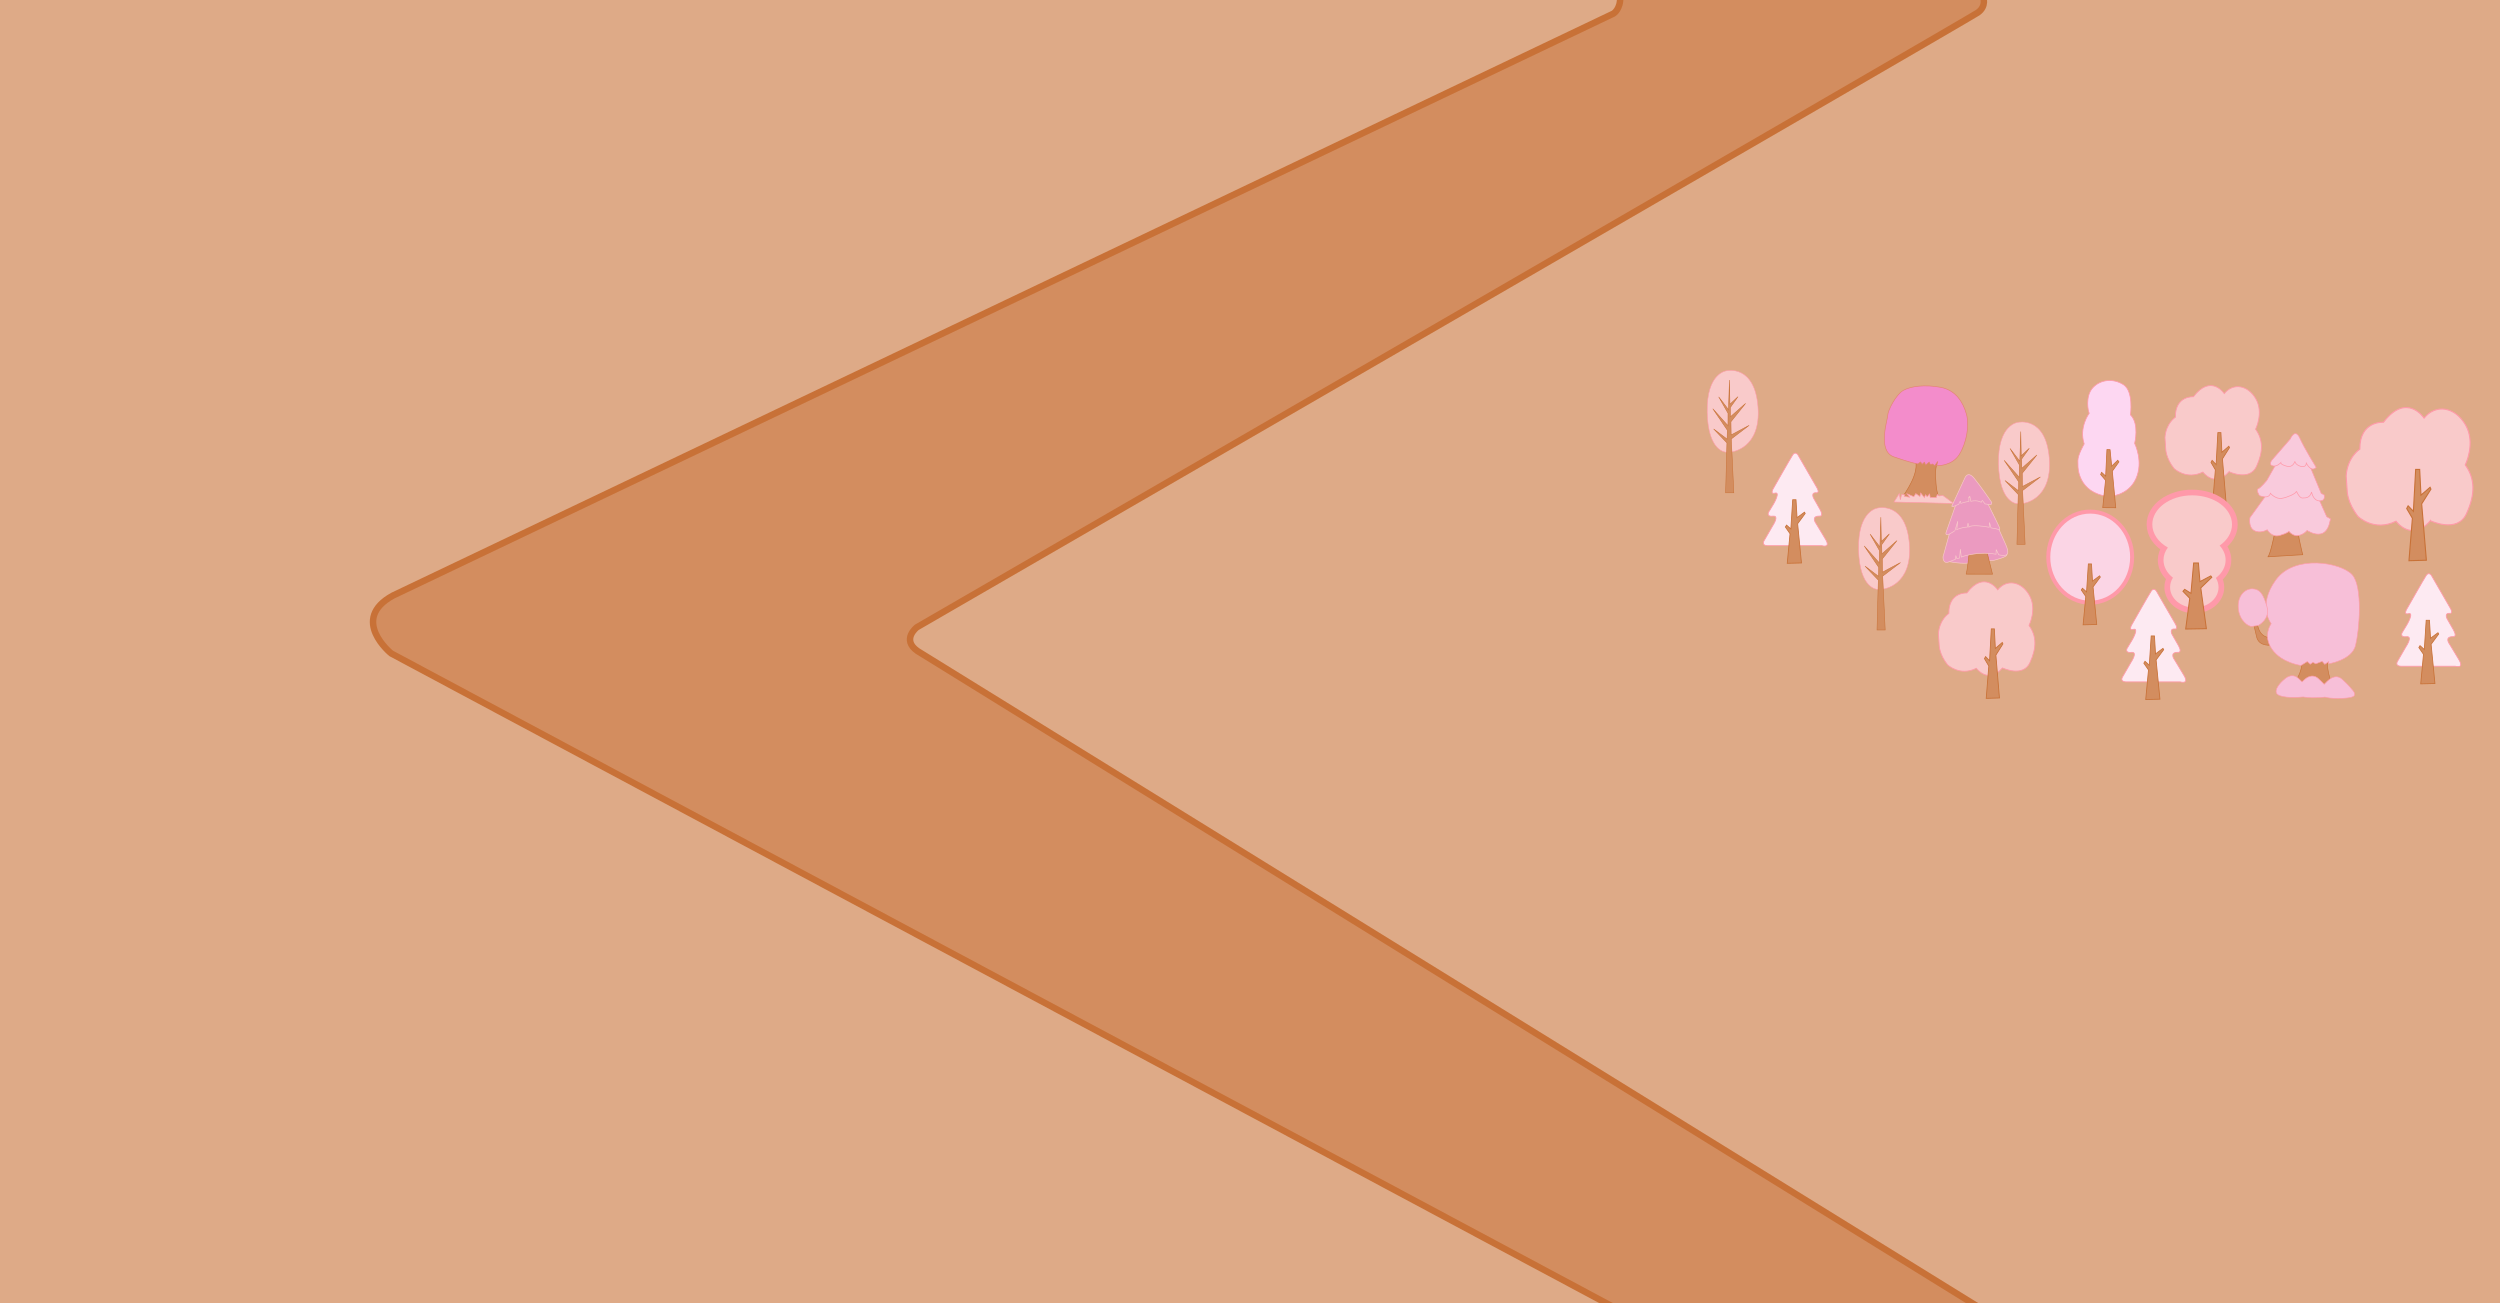
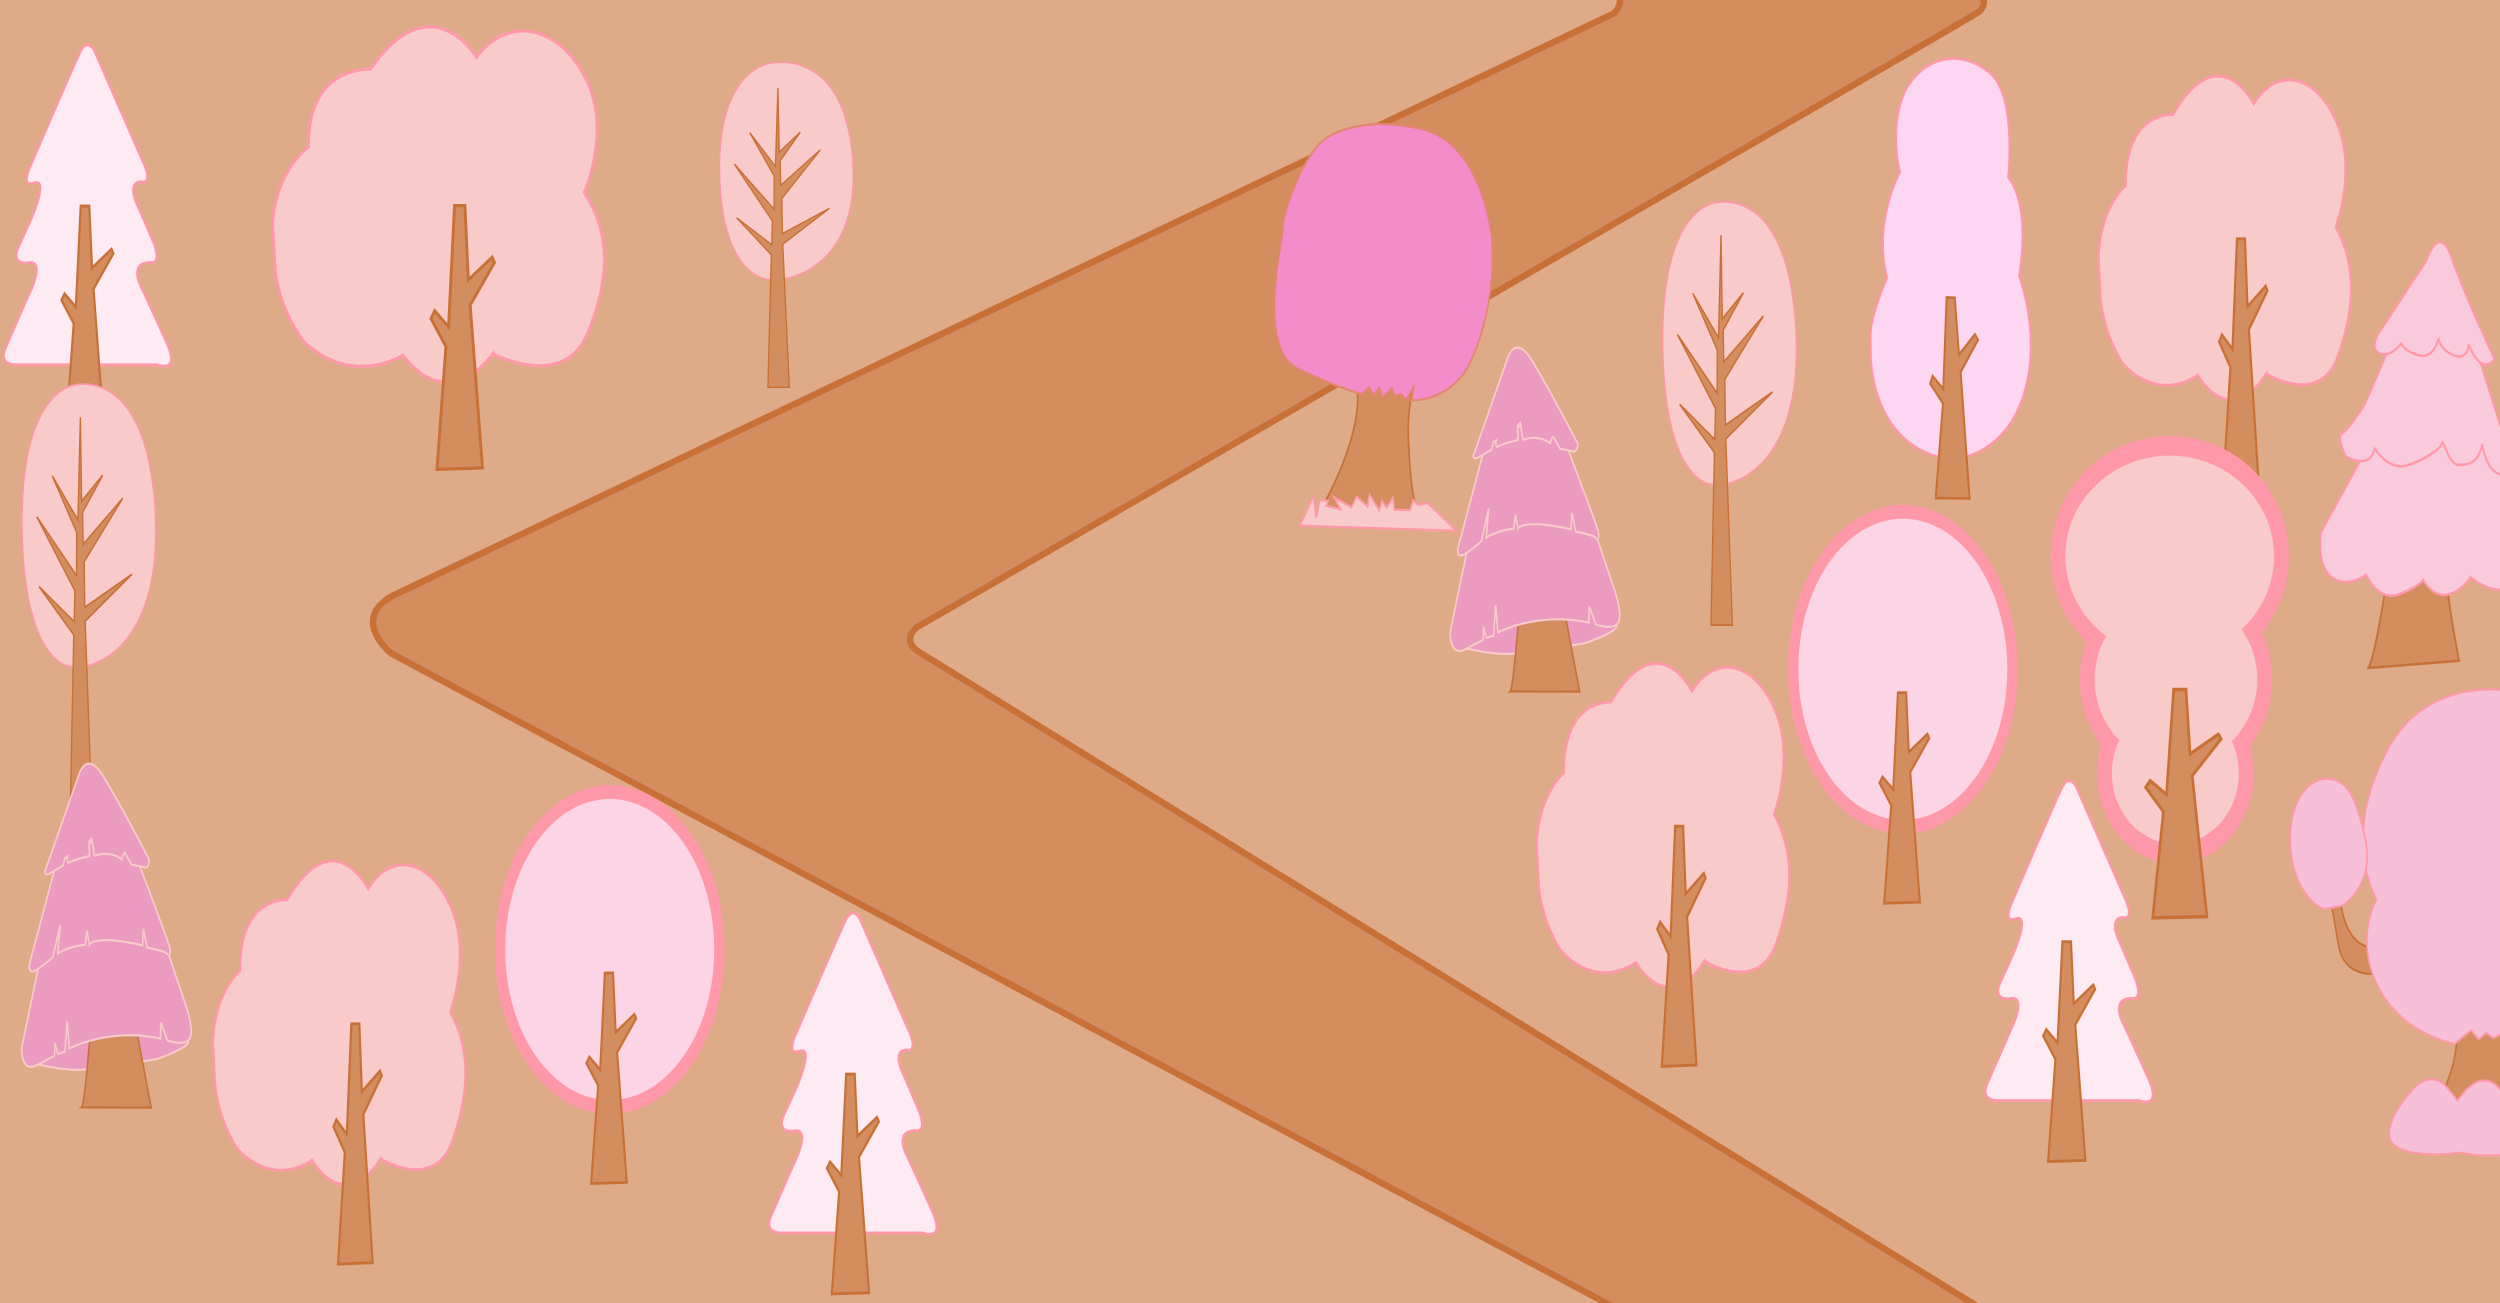
<svg xmlns="http://www.w3.org/2000/svg" width="1920px" height="1000px" viewBox="0 0 1920 1000" version="1.1" id="SVGRoot">
  <defs id="defs815">
    </defs>
  <g id="layer1">
    <rect style="opacity:1;fill:#deaa87;fill-opacity:1;fill-rule:nonzero;stroke:none;stroke-width:1;stroke-linecap:round;stroke-linejoin:bevel;stroke-miterlimit:4;stroke-dasharray:none;stroke-dashoffset:6;stroke-opacity:1;paint-order:fill markers stroke" id="rect1371" width="1924.149" height="1009.346" x="-4.005" y="-2.67" />
-     <g id="g3236" transform="matrix(0.8558852,0,0,0.8558852,-272.702,217.2981)">
-       <g transform="translate(-135.1694,68.23453)" id="g3234">
-         <path id="path3230" d="m 2139.033,133.668 c 0,0 -18.268,1.507 -17.515,37.29 0.753,35.783 16.95,35.783 16.95,35.783 l 4.708,-0.188 c 0,0 26.932,-2.637 23.918,-40.68 -3.013,-38.043 -28.062,-32.205 -28.062,-32.205 z" style="fill:#f9caca;fill-opacity:1;stroke:#ff99a9;stroke-width:0.479px;stroke-linecap:butt;stroke-linejoin:miter;stroke-opacity:1" />
-         <path id="path3232" d="m 2138.071,243.181 h 7.324 l -2.249,-48.346 16.008,-12.148 -16.15,8.569 -0.188,-11.865 13.183,-16.432 -13.56,11.959 -0.188,-8.287 6.921,-9.699 -7.251,6.78 -0.424,-21.753 -0.848,26.649 -8.805,-11.488 8.381,14.69 -0.047,11.206 -13.607,-15.255 13.042,19.21 -0.235,8.051 -12.053,-9.134 11.912,12.524 z" style="fill:#d38d5f;fill-opacity:1;stroke:#c87137;stroke-width:0.479px;stroke-linecap:butt;stroke-linejoin:miter;stroke-opacity:1" />
-       </g>
-     </g>
-     <g transform="translate(-671.8809,38.85797)" id="g3244">
+     <path style="fill:#d38d5f;fill-opacity:1;stroke:#c87137;stroke-width:4.988;stroke-linecap:butt;stroke-linejoin:miter;stroke-miterlimit:4;stroke-dasharray:none;stroke-opacity:1" d="m 1522.964,-2.587 c 0,0 3.116,7.37 -4.152,12.35 -7.268,4.98 -814.657,471.996 -814.657,471.996 0,0 -12.194,9.385 0.519,18.248 l 818.943,506.359 -279.168,0.274 -943.989,-504.808 c 0,0 -32.313,-26.073 1.356,-44.449 L 1239.171,10.415 c 0,0 5.572,-3.422 5.125,-13.002 z" id="path3366" />
+     <g transform="matrix(2.617765,0,0,3.457464,-4568.454,-794.9534)" id="g3244">
      <path style="fill:#d38d5f;fill-opacity:1;stroke:#c87137;stroke-width:0.496px;stroke-linecap:butt;stroke-linejoin:miter;stroke-opacity:1" d="m 2160.106,315.481 c 0,0 -2.623,5.082 -1.536,14.61 0,0 0.455,15.385 5.358,16.421 l -32.581,-1.601 c 0,0 12.769,-15.76 12.11,-27.311 0,0 -0.12,-1.434 -2.035,-4.375" id="path3238" />
      <path style="fill:#f38ccb;fill-opacity:1;stroke:#e38570;stroke-width:0.496px;stroke-linecap:butt;stroke-linejoin:miter;stroke-opacity:1" d="m 2159.259,318.824 c 0,0 11.594,0.477 17.287,-8.465 5.693,-8.942 8.031,-22.678 5.503,-31.384 -2.529,-8.706 -7.861,-18.145 -19.787,-20.383 -11.926,-2.238 -22.917,-0.896 -28.684,2.394 -5.767,3.29 -11.903,15.661 -11.884,18.905 0.019,3.245 -8.354,27.541 4.628,32.115 12.982,4.574 18.434,5.444 18.434,5.444 l 2.152,-1.518 1.17,1.797 1.748,-1.603 0.95,2.173 2.728,-2.242 0.872,1.875 1.79,-0.467 1.554,1.315 2.388,-3.3 z" id="path3240" />
      <path style="fill:#f9caca;fill-opacity:1;stroke:#ff99a9;stroke-width:0.496px;stroke-linecap:butt;stroke-linejoin:miter;stroke-opacity:1" d="m 2130.504,340.224 -4.044,6.472 45.977,1.118 -8.423,-6.147 -2.897,0.374 -1.313,-1.123 -0.917,2.342 -4.622,-0.131 -0.431,-2.627 -1.862,2.143 -1.362,-1.556 -0.754,2.236 -2.908,-3.573 -0.57,2.697 -3.193,-2.224 -1.485,2.363 -5.167,-2.219 1.972,2.671 -4.21,-0.748 0.526,-1.157 -2.513,-0.108 -0.961,3.883 z" id="path3242" />
    </g>
-     <g transform="matrix(0.9767643,0,0,0.9767643,-201.3489,431.753)" id="g3256">
+     <g transform="matrix(2.556939,0,0,3.377128,-3267.977,527.3817)" id="g3256">
      <path style="fill:#d38d5f;fill-opacity:1;stroke:#c87137;stroke-width:0.486px;stroke-linecap:butt;stroke-linejoin:miter;stroke-opacity:1" d="m 2007.12,98.519 c 0,0 11.535,-11.825 8.328,-23.457 l 20.97,-1.444 c 0,0 -1.85,10.686 3.218,21.598 l 3.961,4.099 z" id="path3246" />
      <path style="fill:#d38d5f;fill-opacity:1;stroke:#c87137;stroke-width:0.486px;stroke-linecap:butt;stroke-linejoin:miter;stroke-opacity:1" d="m 1980.768,43.268 c 0,0 -1.374,16.782 11.8,16.137 l 0.065,5.745 c 0,0 -10.403,1.77 -12.2,-6.523 -1.797,-8.293 -3.975,-16.556 -3.975,-16.556 z" id="path3248" />
      <path style="fill:#f7bfd8;fill-opacity:1;stroke:#ff99a9;stroke-width:0.486px;stroke-linecap:butt;stroke-linejoin:miter;stroke-opacity:1" d="m 2037.099,79.889 c 0,0 18.184,-2.76 21.117,-14.297 2.933,-11.537 5.973,-46.273 -2.625,-55.76 -8.598,-9.487 -45.17,-16.409 -60.053,4.11 -14.882,20.519 -3.641,34.4 -3.641,34.4 0,0 -6.951,9.167 0.608,20.077 7.559,10.91 22.847,12.784 22.847,12.784 l 4.935,-3.068 2.274,2.123 2.182,-1.512 2.2,1.17 5.025,-1.925 2.098,2.328 3.09,-2.158 z" id="path3250" />
      <path style="fill:#f7bfd8;fill-opacity:1;stroke:#ff99a9;stroke-width:0.486px;stroke-linecap:butt;stroke-linejoin:miter;stroke-opacity:1" d="m 1981.845,49.7 c 0,0 9.594,-4.773 6.696,-14.897 -2.898,-10.124 -5.672,-13.74 -11.431,-13.866 -5.76,-0.126 -11.85,5.333 -11.078,15.239 0.773,9.906 8.032,14.515 10.509,14.321 2.477,-0.193 5.304,-0.797 5.304,-0.797 z" id="path3252" />
      <path id="path3254" d="m 2008.278,89.275 c -3.377,0.082 -5.975,2.746 -5.975,2.746 0,0 -7.405,5.828 -6.449,10.414 0.955,4.586 15.525,3.869 15.525,3.869 0,0 2.854,-0.011 5.703,-0.344 4.488,0.889 10.105,0.615 10.105,0.615 0,0 3.755,-0.005 6.951,-0.508 4.607,1.395 11.83,1.049 11.83,1.049 0,0 9.315,-4.1e-4 11.082,-1.959 1.768,-1.959 -1.768,-5.303 -1.768,-5.303 0,0 -2.102,-2.915 -7.5,-7.787 -5.398,-4.873 -10.891,0.766 -10.891,0.766 0,0 -1.644,1.312 -3.281,3.158 -1.147,-1.205 -2.654,-2.702 -4.607,-4.465 -5.398,-4.873 -10.893,0.766 -10.893,0.766 0,10e-7 -0.871,0.702 -1.955,1.762 -0.858,-0.846 -1.82,-1.767 -2.961,-2.797 -1.687,-1.523 -3.383,-2.02 -4.918,-1.982 z" style="fill:#f7bfd8;fill-opacity:1;stroke:#ff99a9;stroke-width:0.486px;stroke-linecap:butt;stroke-linejoin:miter;stroke-opacity:1" />
    </g>
-     <g transform="translate(-169.3147,-346.7467)" id="g3264">
+     <g transform="matrix(2.617765,0,0,2.889744,-4950.755,-1885.921)" id="g3264">
      <g id="g3262">
        <path id="path3258" d="m 2035.825,746.665 c 0,0 20.678,9.887 27.68,-5.265 7.002,-15.152 6.674,-27.093 -0.875,-37.622 0,0 8.315,-16.692 0.219,-30.688 -8.096,-13.996 -22.866,-16.307 -31.838,-5.265 0,0 -13.348,-20.159 -31.181,3.21 0,0 -18.381,-1.284 -18.162,20.673 0,0 -9.518,5.907 -10.503,20.544 l 0.766,11.299 c 0,0 0,9.373 8.424,19.902 0,0 12.254,11.941 29.103,3.595 0,0 11.925,16.436 26.367,-0.385 z" style="fill:#f9caca;fill-opacity:1;stroke:#ff99a9;stroke-width:0.852px;stroke-linecap:butt;stroke-linejoin:miter;stroke-opacity:1" />
        <path id="path3260" d="m 2019.414,777.368 13.348,-0.385 -3.61,-43.272 7.112,-11.299 -0.656,-1.412 -7.002,6.035 -0.985,-19.774 h -3.063 l -1.75,32.229 -4.048,-4.237 -1.094,2.054 4.376,7.447 z" style="fill:#d38d5f;fill-opacity:1;stroke:#c87137;stroke-width:0.852px;stroke-linecap:butt;stroke-linejoin:miter;stroke-opacity:1" />
      </g>
    </g>
-     <g id="g3270" transform="matrix(0.874131,0,0,0.874131,100.4548,100.8567)">
+     <g id="g3270" transform="matrix(2.288269,0,0,3.022277,-4552.765,-1140.183)">
      <path id="path3266" d="m 1994.432,469.965 h 47.872 c 0,0 7.979,2.455 3.273,-5.524 -4.705,-7.979 -8.388,-13.911 -8.388,-13.911 0,0 -4.91,-6.547 2.864,-6.547 0,0 4.322,0.806 0.633,-5.848 l -5.569,-9.765 c 0,0 -3.038,-5.497 2.748,-4.846 0,0 2.981,7.4e-4 -0.548,-5.574 l -16.162,-27.993 c 0,0 -2.276,-3.052 -4.424,0.221 -2.148,3.273 -16.586,28.727 -16.586,28.727 0,0 -4.077,6.256 0.986,4.875 5.063,-1.381 -1.074,9.206 -1.074,9.206 l -4.552,7.569 c 0,0 -2.148,4.194 3.836,3.478 5.984,-0.716 -0.256,8.49 -0.256,8.49 l -7.402,12.822 c 0,0 -3.031,4.363 2.748,4.619 z" style="fill:#fdeaf2;fill-opacity:1;stroke:#ff99a9;stroke-width:0.736px;stroke-linecap:butt;stroke-linejoin:miter;stroke-opacity:1" />
      <path style="fill:#d38d5f;fill-opacity:1;stroke:#c87137;stroke-width:0.736px;stroke-linecap:butt;stroke-linejoin:miter;stroke-opacity:1" d="m 2011.898,485.459 12.479,-0.307 -3.376,-34.472 6.649,-9.002 -0.614,-1.125 -6.547,4.808 -0.921,-15.753 h -2.864 l -1.637,25.675 -3.785,-3.376 -1.023,1.637 4.092,5.933 z" id="path3268" />
    </g>
-     <g transform="matrix(0.874131,0,0,0.874131,-110.748,112.88)" id="g3276">
+     <g transform="matrix(2.288269,0,0,3.022277,-3030.806,-575.1106)" id="g3276">
      <path style="fill:#fdeaf2;fill-opacity:1;stroke:#ff99a9;stroke-width:0.736px;stroke-linecap:butt;stroke-linejoin:miter;stroke-opacity:1" d="m 1994.432,469.965 h 47.872 c 0,0 7.979,2.455 3.273,-5.524 -4.705,-7.979 -8.388,-13.911 -8.388,-13.911 0,0 -4.91,-6.547 2.864,-6.547 0,0 4.322,0.806 0.633,-5.848 l -5.569,-9.765 c 0,0 -3.038,-5.497 2.748,-4.846 0,0 2.981,7.4e-4 -0.548,-5.574 l -16.162,-27.993 c 0,0 -2.276,-3.052 -4.424,0.221 -2.148,3.273 -16.586,28.727 -16.586,28.727 0,0 -4.077,6.256 0.986,4.875 5.063,-1.381 -1.074,9.206 -1.074,9.206 l -4.552,7.569 c 0,0 -2.148,4.194 3.836,3.478 5.984,-0.716 -0.256,8.49 -0.256,8.49 l -7.402,12.822 c 0,0 -3.031,4.363 2.748,4.619 z" id="path3272" />
      <path id="path3274" d="m 2011.898,485.459 12.479,-0.307 -3.376,-34.472 6.649,-9.002 -0.614,-1.125 -6.547,4.808 -0.921,-15.753 h -2.864 l -1.637,25.675 -3.785,-3.376 -1.023,1.637 4.092,5.933 z" style="fill:#d38d5f;fill-opacity:1;stroke:#c87137;stroke-width:0.736px;stroke-linecap:butt;stroke-linejoin:miter;stroke-opacity:1" />
    </g>
-     <g id="g3370">
-       <path id="path3278" d="m 1357.342,419.075 h 41.846 c 0,0 6.974,2.146 2.861,-4.828 -4.113,-6.974 -7.332,-12.16 -7.332,-12.16 0,0 -4.292,-5.723 2.504,-5.723 0,0 3.778,0.705 0.553,-5.112 l -4.868,-8.536 c 0,0 -2.656,-4.805 2.402,-4.236 0,0 2.606,6.4e-4 -0.479,-4.872 l -14.128,-24.47 c 0,0 -1.99,-2.668 -3.867,0.194 -1.878,2.861 -14.498,25.111 -14.498,25.111 0,0 -3.564,5.469 0.862,4.262 4.426,-1.207 -0.939,8.047 -0.939,8.047 l -3.979,6.617 c 0,0 -1.878,3.666 3.353,3.04 5.231,-0.626 -0.224,7.421 -0.224,7.421 l -6.471,11.208 c 0,0 -2.65,3.814 2.402,4.038 z" style="fill:#fdeaf2;fill-opacity:1;stroke:#ff99a9;stroke-width:0.643px;stroke-linecap:butt;stroke-linejoin:miter;stroke-opacity:1" />
-       <path style="fill:#d38d5f;fill-opacity:1;stroke:#c87137;stroke-width:0.643px;stroke-linecap:butt;stroke-linejoin:miter;stroke-opacity:1" d="m 1372.61,432.619 10.909,-0.268 -2.951,-30.133 5.812,-7.869 -0.536,-0.984 -5.723,4.202 -0.805,-13.77 h -2.504 l -1.431,22.443 -3.308,-2.951 -0.894,1.431 3.577,5.186 z" id="path3280" />
-     </g>
-     <g transform="matrix(0.8558852,0,0,0.8558852,-504.6565,170.3289)" id="g3290">
+     <g transform="matrix(2.240506,0,0,2.272304,-4200.583,-255.1591)" id="g3290">
      <g id="g3288">
        <path style="fill:#f9caca;fill-opacity:1;stroke:#ff99a9;stroke-width:0.479px;stroke-linecap:butt;stroke-linejoin:miter;stroke-opacity:1" d="m 2139.033,133.668 c 0,0 -18.268,1.507 -17.515,37.29 0.753,35.783 16.95,35.783 16.95,35.783 l 4.708,-0.188 c 0,0 26.932,-2.637 23.918,-40.68 -3.013,-38.043 -28.062,-32.205 -28.062,-32.205 z" id="path3284" />
        <path style="fill:#d38d5f;fill-opacity:1;stroke:#c87137;stroke-width:0.479px;stroke-linecap:butt;stroke-linejoin:miter;stroke-opacity:1" d="m 2138.071,243.181 h 7.324 l -2.249,-48.346 16.008,-12.148 -16.15,8.569 -0.188,-11.865 13.183,-16.432 -13.56,11.959 -0.188,-8.287 6.921,-9.699 -7.251,6.78 -0.424,-21.753 -0.848,26.649 -8.805,-11.488 8.381,14.69 -0.047,11.206 -13.607,-15.255 13.042,19.21 -0.235,8.051 -12.053,-9.134 11.912,12.524 z" id="path3286" />
      </g>
    </g>
-     <g id="g3300" transform="matrix(0.8975327,0,0,0.8975327,-57.27695,-131.3448)">
+     <g id="g3300" transform="matrix(2.34953,0,0,3.103187,-2890.831,-1419.509)">
      <path id="path3292" d="m 2012.052,593.353 c 0,0 -5.449,29.646 -7.855,29.415 l 29.996,-1.799 c 0,0 -6.084,-23.299 -4.37,-28.509 z" style="fill:#d38d5f;fill-opacity:1;stroke:#c87137;stroke-width:0.621px;stroke-linecap:butt;stroke-linejoin:miter;stroke-opacity:1" />
      <path id="path3294" d="m 2010.24,559.888 -21.199,29.346 c 0,0 -1.651,8.164 3.615,11.098 5.267,2.934 11.161,-0.661 11.161,-0.661 0,0 3.762,6.864 10.718,4.844 6.956,-2.019 7.878,-3.491 7.878,-3.491 0,0 3.711,4.691 8.506,3.505 4.795,-1.186 6.999,-4.269 6.999,-4.269 0,0 6.268,4.243 11.947,2.882 5.679,-1.362 7.17,-8.761 7.17,-8.761 l 0.998,-4.065 -3.288,-1.876 -11.539,-26.077 z" style="fill:#f9cadc;fill-opacity:1;stroke:#ff99a9;stroke-width:0.621px;stroke-linecap:butt;stroke-linejoin:miter;stroke-opacity:1" />
      <path id="path3296" d="m 2017.135,533.242 -13.68,24.174 c 0,0 -5.205,6.349 -7.365,7.181 -2.161,0.833 1.087,5.826 1.087,5.826 0,0 7.982,3.541 9.378,-1.96 0,0 4.528,5.203 9.729,4.316 5.2,-0.887 12.194,-4.203 12.343,-5.75 0.148,-1.546 2.159,5.496 5.371,5.458 3.211,-0.038 6.345,-0.171 7.777,-5.148 0,0 1.266,7.577 6.899,7.598 5.633,0.021 3.801,-5.27 3.801,-5.27 l -2.409,-1.098 -14.354,-34.67 z" style="fill:#f9cadc;fill-opacity:1;stroke:#ff99a9;stroke-width:0.621px;stroke-linecap:butt;stroke-linejoin:miter;stroke-opacity:1" />
      <path id="path3298" d="m 2023.506,521.977 c 0,0 4.152,-9.831 8.223,-0.77 4.071,9.061 13.982,25.011 13.982,25.011 0,0 -3.604,5.029 -8.42,-3.497 0,0 -0.13,4.062 -4.85,2.655 -4.72,-1.407 -4.963,-4.291 -4.963,-4.291 0,0 -1.412,5.673 -6.905,4.191 -5.493,-1.481 -5.172,-3.011 -5.172,-3.011 0,0 -3.591,3.99 -7.272,2.596 -3.681,-1.394 0.365,-5.6 0.365,-5.6 z" style="fill:#f9cadc;fill-opacity:1;stroke:#ff99a9;stroke-width:0.621px;stroke-linecap:butt;stroke-linejoin:miter;stroke-opacity:1" />
    </g>
-     <g id="g3308" transform="matrix(0.7610089,0,0,0.7610089,162.6175,-205.9576)">
+     <g id="g3308" transform="matrix(1.992142,0,0,2.631161,-2315.199,-1677.48)">
      <g id="g3306">
        <path style="fill:#f9caca;fill-opacity:1;stroke:#ff99a9;stroke-width:0.852px;stroke-linecap:butt;stroke-linejoin:miter;stroke-opacity:1" d="m 2035.825,746.665 c 0,0 20.678,9.887 27.68,-5.265 7.002,-15.152 6.674,-27.093 -0.875,-37.622 0,0 8.315,-16.692 0.219,-30.688 -8.096,-13.996 -22.866,-16.307 -31.838,-5.265 0,0 -13.348,-20.159 -31.181,3.21 0,0 -18.381,-1.284 -18.162,20.673 0,0 -9.518,5.907 -10.503,20.544 l 0.766,11.299 c 0,0 0,9.373 8.424,19.902 0,0 12.254,11.941 29.103,3.595 0,0 11.925,16.436 26.367,-0.385 z" id="path3302" />
        <path style="fill:#d38d5f;fill-opacity:1;stroke:#c87137;stroke-width:0.852px;stroke-linecap:butt;stroke-linejoin:miter;stroke-opacity:1" d="m 2019.414,777.368 13.348,-0.385 -3.61,-43.272 7.112,-11.299 -0.656,-1.412 -7.002,6.035 -0.985,-19.774 h -3.063 l -1.75,32.229 -4.048,-4.237 -1.094,2.054 4.376,7.447 z" id="path3304" />
      </g>
    </g>
-     <g transform="translate(-442.0656,-137.829)" id="g3316">
+     <g transform="matrix(2.617765,0,0,3.457464,-3898.117,-1441.928)" id="g3316">
      <g transform="matrix(0.8508985,0,0,0.8508985,299.8099,88.04485)" id="g3314">
        <path style="opacity:1;fill:#f9caca;fill-opacity:1;fill-rule:nonzero;stroke:#ff99a9;stroke-width:10.261;stroke-linecap:round;stroke-linejoin:bevel;stroke-miterlimit:4;stroke-dasharray:none;stroke-opacity:1;paint-order:stroke markers fill" d="m 2145.777,505.596 a 35.974,26.296 0 0 0 -35.975,26.295 35.974,26.296 0 0 0 14.049,20.807 28.04,22.176 0 0 0 -3.953,11.301 28.04,22.176 0 0 0 8.535,15.9 21.868,18.388 0 0 0 -2.578,8.645 21.868,18.388 0 0 0 21.867,18.389 21.868,18.388 0 0 0 21.869,-18.389 21.868,18.388 0 0 0 -2.432,-8.416 28.04,22.176 0 0 0 8.82,-16.129 28.04,22.176 0 0 0 -5.424,-13.062 35.974,26.296 0 0 0 11.193,-19.045 35.974,26.296 0 0 0 -35.973,-26.295 z" id="path3310" />
        <path id="path3312" d="m 2139.937,626.256 18.656,-0.327 -5.046,-36.785 9.94,-9.605 -0.917,-1.201 -9.787,5.13 -1.376,-16.81 h -4.282 l -2.447,27.397 -5.658,-3.602 -1.529,1.746 6.117,6.331 z" style="fill:#d38d5f;fill-opacity:1;stroke:#c87137;stroke-width:0.929px;stroke-linecap:butt;stroke-linejoin:miter;stroke-opacity:1" />
      </g>
    </g>
-     <g transform="translate(-419.4318,254.4941)" id="g3322">
+     <g transform="matrix(2.617765,0,0,3.457464,-3838.867,-85.48482)" id="g3322">
      <ellipse ry="33.443" rx="30.656" cy="173.399" cx="2024.714" id="ellipse3318" style="opacity:1;fill:#fbd5e5;fill-opacity:1;fill-rule:nonzero;stroke:#ff99a9;stroke-width:6.162;stroke-linecap:round;stroke-linejoin:bevel;stroke-miterlimit:4;stroke-dasharray:none;stroke-opacity:1;paint-order:stroke markers fill" />
      <path style="fill:#d38d5f;stroke:#c87137;stroke-width:0.616px;stroke-linecap:butt;stroke-linejoin:miter;stroke-opacity:1" d="m 2019.261,225.376 10.453,-0.257 -2.827,-28.874 5.569,-7.54 -0.514,-0.942 -5.484,4.027 -0.771,-13.195 h -2.399 l -1.371,21.506 -3.17,-2.827 -0.857,1.371 3.427,4.969 z" id="path3320" />
    </g>
-     <g id="g3328" transform="translate(-520.4105,279.4529)">
+     <g id="g3328" transform="matrix(2.617765,0,0,3.457464,-4103.206,0.8094779)">
      <path id="path3324" d="m 2139.862,101.865 c 0,0 14.693,-0.164 20.849,-13.462 6.156,-13.298 -0.903,-27.334 -0.903,-27.334 0,0 3.776,-15.021 -3.201,-21.916 0,0 2.545,-18.058 -5.335,-23.148 -7.88,-5.089 -17.73,-4.104 -23.64,2.38 -5.91,6.485 -3.53,18.223 -2.709,19.536 0,0 -8.044,10.753 -3.858,23.558 0,0 -4.925,8.455 -4.843,12.887 l 0.082,4.433 c 0,0 -0.164,20.521 23.558,23.066 z" style="fill:#fdd7f2;fill-opacity:1;stroke:#ff99a9;stroke-width:0.59px;stroke-linecap:butt;stroke-linejoin:miter;stroke-opacity:1" />
      <path id="path3326" d="m 2135.348,110.402 9.932,0.082 -2.627,-28.073 5.089,-7.141 -0.903,-1.231 -4.679,4.515 -1.231,-12.641 -2.38,-0.082 -0.985,20.357 -3.119,-2.873 -0.739,1.642 3.776,4.433 z" style="fill:#d38d5f;fill-opacity:1;stroke:#c87137;stroke-width:0.59px;stroke-linecap:butt;stroke-linejoin:miter;stroke-opacity:1" />
    </g>
-     <g id="g3340" transform="matrix(0.7665226,0,0,0.7665226,-117.8871,71.48899)">
+     <g id="g3340" transform="matrix(2.006576,0,0,2.650225,-3101.211,-746.2568)">
      <path id="path3330" d="m 2103.311,468.815 c 0,0 13.168,2.922 21.732,2.133 8.564,-0.789 26.929,-2.93 26.929,-2.93 0,0 14.21,-3.575 12.262,-5.574 -1.947,-1.999 -13.997,-10.209 -13.997,-10.209 l -34.99,1.139 z" style="fill:#eb9ac0;fill-opacity:1;stroke:#f9caca;stroke-width:0.616px;stroke-linecap:butt;stroke-linejoin:miter;stroke-opacity:1" />
      <path id="path3332" d="m 2127.029,458.325 c 0,0 -2.294,23.016 -3.467,23.637 l 26.574,0.065 -6.437,-25.796 -16.76,-0.266 z" style="fill:#d38d5f;fill-opacity:1;stroke:#c87137;stroke-width:0.616px;stroke-linecap:butt;stroke-linejoin:miter;stroke-opacity:1" />
      <path id="path3334" d="m 2110.903,427.08 -10.342,37.603 c 0,0 -0.421,7.67 6.079,4.951 6.5,-2.72 6.515,-2.478 6.515,-2.478 l 0.18,-3.833 1.11,3.144 2.688,-0.657 0.831,-8.849 0.867,7.892 c 0,0 15.381,-6.137 34.822,-2.827 l 0.187,-4.683 2.518,5.238 c 0,0 7.593,2.064 8.847,-1.11 1.254,-3.174 -2.426,-10.461 -2.426,-10.461 l -12.103,-27.133 z" style="fill:#eb9ac0;fill-opacity:1;stroke:#f9caca;stroke-width:0.616px;stroke-linecap:butt;stroke-linejoin:miter;stroke-opacity:1" />
      <path id="path3336" d="m 2115.574,406.157 -11.963,34.066 c 0,0 -1.305,4.269 3.963,1.264 5.268,-3.005 4.95,-3.227 4.95,-3.227 l 2.806,-9.278 -0.979,8.434 c 0,0 4.227,-2.211 10.571,-2.615 l 0.652,-4.045 0.923,4.006 c 0,0 1.748,-3.023 20.336,0.22 l 0.304,-4.751 1.498,5.425 c 0,0 6.976,0.95 7.638,1.818 0.662,0.868 1.639,0.017 0.896,-2.12 -0.743,-2.136 -15.409,-31.411 -15.409,-31.411 z" style="fill:#eb9ac0;fill-opacity:1;stroke:#f9caca;stroke-width:0.616px;stroke-linecap:butt;stroke-linejoin:miter;stroke-opacity:1" />
      <path id="path3338" d="m 2109.439,413.646 12.96,-27.942 c 0,0 2.845,-7.704 9.29,0.136 6.445,7.839 17.685,24.29 17.685,24.29 0,0 0.177,2.779 -2.04,2.253 -2.217,-0.526 -4.657,-0.734 -4.657,-0.734 l -2.447,-3.18 c 0,0 -0.046,-0.725 -0.604,0.038 -0.558,0.764 -0.814,1.508 -0.814,1.508 0,0 -3.681,-2.556 -10.379,-1.037 l -1.041,-4.908 -0.977,0.851 0.085,4.18 c 0,0 -5.939,1.046 -7.467,1.811 -1.528,0.765 -0.841,-1.766 -0.841,-1.766 l -1.117,0.557 -0.651,2.165 -5.427,2.409 c 0,0 -1.721,0.595 -1.557,-0.629 z" style="fill:#eb9ac0;fill-opacity:1;stroke:#f9caca;stroke-width:0.616px;stroke-linecap:butt;stroke-linejoin:miter;stroke-opacity:1" />
    </g>
-     <g transform="matrix(0.7610089,0,0,0.7610089,-11.37661,-55.24786)" id="g3348">
+     <g transform="matrix(1.992142,0,0,2.631161,-2746.675,-1226.407)" id="g3348">
      <g id="g3346">
        <path id="path3342" d="m 2035.825,746.665 c 0,0 20.678,9.887 27.68,-5.265 7.002,-15.152 6.674,-27.093 -0.875,-37.622 0,0 8.315,-16.692 0.219,-30.688 -8.096,-13.996 -22.866,-16.307 -31.838,-5.265 0,0 -13.348,-20.159 -31.181,3.21 0,0 -18.381,-1.284 -18.162,20.673 0,0 -9.518,5.907 -10.503,20.544 l 0.766,11.299 c 0,0 0,9.373 8.424,19.902 0,0 12.254,11.941 29.103,3.595 0,0 11.925,16.436 26.367,-0.385 z" style="fill:#f9caca;fill-opacity:1;stroke:#ff99a9;stroke-width:0.852px;stroke-linecap:butt;stroke-linejoin:miter;stroke-opacity:1" />
        <path id="path3344" d="m 2019.414,777.368 13.348,-0.385 -3.61,-43.272 7.112,-11.299 -0.656,-1.412 -7.002,6.035 -0.985,-19.774 h -3.063 l -1.75,32.229 -4.048,-4.237 -1.094,2.054 4.376,7.447 z" style="fill:#d38d5f;fill-opacity:1;stroke:#c87137;stroke-width:0.852px;stroke-linecap:butt;stroke-linejoin:miter;stroke-opacity:1" />
      </g>
    </g>
-     <g transform="matrix(0.8558852,0,0,0.8558852,-165.2441,151.5323)" id="g3356">
+     <g transform="matrix(2.240506,0,0,2.959193,-3173.463,-441.4716)" id="g3356">
      <g id="g3354" transform="translate(-135.1694,68.23453)">
        <path style="fill:#f9caca;fill-opacity:1;stroke:#ff99a9;stroke-width:0.479px;stroke-linecap:butt;stroke-linejoin:miter;stroke-opacity:1" d="m 2139.033,133.668 c 0,0 -18.268,1.507 -17.515,37.29 0.753,35.783 16.95,35.783 16.95,35.783 l 4.708,-0.188 c 0,0 26.932,-2.637 23.918,-40.68 -3.013,-38.043 -28.062,-32.205 -28.062,-32.205 z" id="path3350" />
        <path style="fill:#d38d5f;fill-opacity:1;stroke:#c87137;stroke-width:0.479px;stroke-linecap:butt;stroke-linejoin:miter;stroke-opacity:1" d="m 2138.071,243.181 h 7.324 l -2.249,-48.346 16.008,-12.148 -16.15,8.569 -0.188,-11.865 13.183,-16.432 -13.56,11.959 -0.188,-8.287 6.921,-9.699 -7.251,6.78 -0.424,-21.753 -0.848,26.649 -8.805,-11.488 8.381,14.69 -0.047,11.206 -13.607,-15.255 13.042,19.21 -0.235,8.051 -12.053,-9.134 11.912,12.524 z" id="path3352" />
      </g>
    </g>
-     <path style="fill:#d38d5f;fill-opacity:1;stroke:#c87137;stroke-width:4.988;stroke-linecap:butt;stroke-linejoin:miter;stroke-miterlimit:4;stroke-dasharray:none;stroke-opacity:1" d="m 1522.964,-2.587 c 0,0 3.116,7.37 -4.152,12.35 -7.268,4.98 -814.657,471.996 -814.657,471.996 0,0 -12.194,9.385 0.519,18.248 l 818.943,506.359 -279.168,0.274 -943.989,-504.808 c 0,0 -32.313,-26.073 1.356,-44.449 L 1239.171,10.415 c 0,0 5.572,-3.422 5.125,-13.002 z" id="path3366" />
+     <g id="g84" transform="matrix(2.288269,0,0,3.022277,-3964.907,-473.4516)">
+       <path id="path80" d="m 1994.432,469.965 h 47.872 c 0,0 7.979,2.455 3.273,-5.524 -4.705,-7.979 -8.388,-13.911 -8.388,-13.911 0,0 -4.91,-6.547 2.864,-6.547 0,0 4.322,0.806 0.633,-5.848 l -5.569,-9.765 c 0,0 -3.038,-5.497 2.748,-4.846 0,0 2.981,7.4e-4 -0.548,-5.574 l -16.162,-27.993 c 0,0 -2.276,-3.052 -4.424,0.221 -2.148,3.273 -16.586,28.727 -16.586,28.727 0,0 -4.077,6.256 0.986,4.875 5.063,-1.381 -1.074,9.206 -1.074,9.206 l -4.552,7.569 c 0,0 -2.148,4.194 3.836,3.478 5.984,-0.716 -0.256,8.49 -0.256,8.49 l -7.402,12.822 c 0,0 -3.031,4.363 2.748,4.619 z" style="fill:#fdeaf2;fill-opacity:1;stroke:#ff99a9;stroke-width:0.736px;stroke-linecap:butt;stroke-linejoin:miter;stroke-opacity:1" />
+       <path style="fill:#d38d5f;fill-opacity:1;stroke:#c87137;stroke-width:0.736px;stroke-linecap:butt;stroke-linejoin:miter;stroke-opacity:1" d="m 2011.898,485.459 12.479,-0.307 -3.376,-34.472 6.649,-9.002 -0.614,-1.125 -6.547,4.808 -0.921,-15.753 h -2.864 l -1.637,25.675 -3.785,-3.376 -1.023,1.637 4.092,5.933 z" id="path82" />
+     </g>
+     <g id="g98" transform="matrix(2.617765,0,0,3.457464,-4831.955,129.7226)">
+       <ellipse style="opacity:1;fill:#fbd5e5;fill-opacity:1;fill-rule:nonzero;stroke:#ff99a9;stroke-width:6.162;stroke-linecap:round;stroke-linejoin:bevel;stroke-miterlimit:4;stroke-dasharray:none;stroke-opacity:1;paint-order:stroke markers fill" id="ellipse94" cx="2024.714" cy="173.399" rx="30.656" ry="33.443" />
+       <path id="path96" d="m 2019.261,225.376 10.453,-0.257 -2.827,-28.874 5.569,-7.54 -0.514,-0.942 -5.484,4.027 -0.771,-13.195 h -2.399 l -1.371,21.506 -3.17,-2.827 -0.857,1.371 3.427,4.969 z" style="fill:#d38d5f;stroke:#c87137;stroke-width:0.616px;stroke-linecap:butt;stroke-linejoin:miter;stroke-opacity:1" />
+     </g>
+     <g id="g118" transform="matrix(1.992142,0,0,2.631161,-3763.357,-1074.609)">
+       <g id="g116">
+         <path style="fill:#f9caca;fill-opacity:1;stroke:#ff99a9;stroke-width:0.852px;stroke-linecap:butt;stroke-linejoin:miter;stroke-opacity:1" d="m 2035.825,746.665 c 0,0 20.678,9.887 27.68,-5.265 7.002,-15.152 6.674,-27.093 -0.875,-37.622 0,0 8.315,-16.692 0.219,-30.688 -8.096,-13.996 -22.866,-16.307 -31.838,-5.265 0,0 -13.348,-20.159 -31.181,3.21 0,0 -18.381,-1.284 -18.162,20.673 0,0 -9.518,5.907 -10.503,20.544 l 0.766,11.299 c 0,0 0,9.373 8.424,19.902 0,0 12.254,11.941 29.103,3.595 0,0 11.925,16.436 26.367,-0.385 z" id="path112" />
+         <path style="fill:#d38d5f;fill-opacity:1;stroke:#c87137;stroke-width:0.852px;stroke-linecap:butt;stroke-linejoin:miter;stroke-opacity:1" d="m 2019.414,777.368 13.348,-0.385 -3.61,-43.272 7.112,-11.299 -0.656,-1.412 -7.002,6.035 -0.985,-19.774 h -3.063 l -1.75,32.229 -4.048,-4.237 -1.094,2.054 4.376,7.447 z" id="path114" />
+       </g>
+     </g>
+     <g id="g126" transform="matrix(2.240506,0,0,2.959193,-4433.463,-301.4716)">
+       <g transform="translate(-135.1694,68.23453)" id="g124">
+         <path id="path120" d="m 2139.033,133.668 c 0,0 -18.268,1.507 -17.515,37.29 0.753,35.783 16.95,35.783 16.95,35.783 l 4.708,-0.188 c 0,0 26.932,-2.637 23.918,-40.68 -3.013,-38.043 -28.062,-32.205 -28.062,-32.205 z" style="fill:#f9caca;fill-opacity:1;stroke:#ff99a9;stroke-width:0.479px;stroke-linecap:butt;stroke-linejoin:miter;stroke-opacity:1" />
+         <path id="path122" d="m 2138.071,243.181 h 7.324 l -2.249,-48.346 16.008,-12.148 -16.15,8.569 -0.188,-11.865 13.183,-16.432 -13.56,11.959 -0.188,-8.287 6.921,-9.699 -7.251,6.78 -0.424,-21.753 -0.848,26.649 -8.805,-11.488 8.381,14.69 -0.047,11.206 -13.607,-15.255 13.042,19.21 -0.235,8.051 -12.053,-9.134 11.912,12.524 z" style="fill:#d38d5f;fill-opacity:1;stroke:#c87137;stroke-width:0.479px;stroke-linecap:butt;stroke-linejoin:miter;stroke-opacity:1" />
+       </g>
+     </g>
+     <g transform="matrix(2.006576,0,0,2.650225,-4198.312,-426.8068)" id="g110">
+       <path style="fill:#eb9ac0;fill-opacity:1;stroke:#f9caca;stroke-width:0.616px;stroke-linecap:butt;stroke-linejoin:miter;stroke-opacity:1" d="m 2103.311,468.815 c 0,0 13.168,2.922 21.732,2.133 8.564,-0.789 26.929,-2.93 26.929,-2.93 0,0 14.21,-3.575 12.262,-5.574 -1.947,-1.999 -13.997,-10.209 -13.997,-10.209 l -34.99,1.139 z" id="path100" />
+       <path style="fill:#d38d5f;fill-opacity:1;stroke:#c87137;stroke-width:0.616px;stroke-linecap:butt;stroke-linejoin:miter;stroke-opacity:1" d="m 2127.029,458.325 c 0,0 -2.294,23.016 -3.467,23.637 l 26.574,0.065 -6.437,-25.796 -16.76,-0.266 z" id="path102" />
+       <path style="fill:#eb9ac0;fill-opacity:1;stroke:#f9caca;stroke-width:0.616px;stroke-linecap:butt;stroke-linejoin:miter;stroke-opacity:1" d="m 2110.903,427.08 -10.342,37.603 c 0,0 -0.421,7.67 6.079,4.951 6.5,-2.72 6.515,-2.478 6.515,-2.478 l 0.18,-3.833 1.11,3.144 2.688,-0.657 0.831,-8.849 0.867,7.892 c 0,0 15.381,-6.137 34.822,-2.827 l 0.187,-4.683 2.518,5.238 c 0,0 7.593,2.064 8.847,-1.11 1.254,-3.174 -2.426,-10.461 -2.426,-10.461 l -12.103,-27.133 z" id="path104" />
+       <path style="fill:#eb9ac0;fill-opacity:1;stroke:#f9caca;stroke-width:0.616px;stroke-linecap:butt;stroke-linejoin:miter;stroke-opacity:1" d="m 2115.574,406.157 -11.963,34.066 c 0,0 -1.305,4.269 3.963,1.264 5.268,-3.005 4.95,-3.227 4.95,-3.227 l 2.806,-9.278 -0.979,8.434 c 0,0 4.227,-2.211 10.571,-2.615 l 0.652,-4.045 0.923,4.006 c 0,0 1.748,-3.023 20.336,0.22 l 0.304,-4.751 1.498,5.425 c 0,0 6.976,0.95 7.638,1.818 0.662,0.868 1.639,0.017 0.896,-2.12 -0.743,-2.136 -15.409,-31.411 -15.409,-31.411 z" id="path106" />
+       <path style="fill:#eb9ac0;fill-opacity:1;stroke:#f9caca;stroke-width:0.616px;stroke-linecap:butt;stroke-linejoin:miter;stroke-opacity:1" d="m 2109.439,413.646 12.96,-27.942 c 0,0 2.845,-7.704 9.29,0.136 6.445,7.839 17.685,24.29 17.685,24.29 0,0 0.177,2.779 -2.04,2.253 -2.217,-0.526 -4.657,-0.734 -4.657,-0.734 l -2.447,-3.18 c 0,0 -0.046,-0.725 -0.604,0.038 -0.558,0.764 -0.814,1.508 -0.814,1.508 0,0 -3.681,-2.556 -10.379,-1.037 l -1.041,-4.908 -0.977,0.851 0.085,4.18 c 0,0 -5.939,1.046 -7.467,1.811 -1.528,0.765 -0.841,-1.766 -0.841,-1.766 l -1.117,0.557 -0.651,2.165 -5.427,2.409 c 0,0 -1.721,0.595 -1.557,-0.629 z" id="path108" />
+     </g>
  </g>
</svg>
